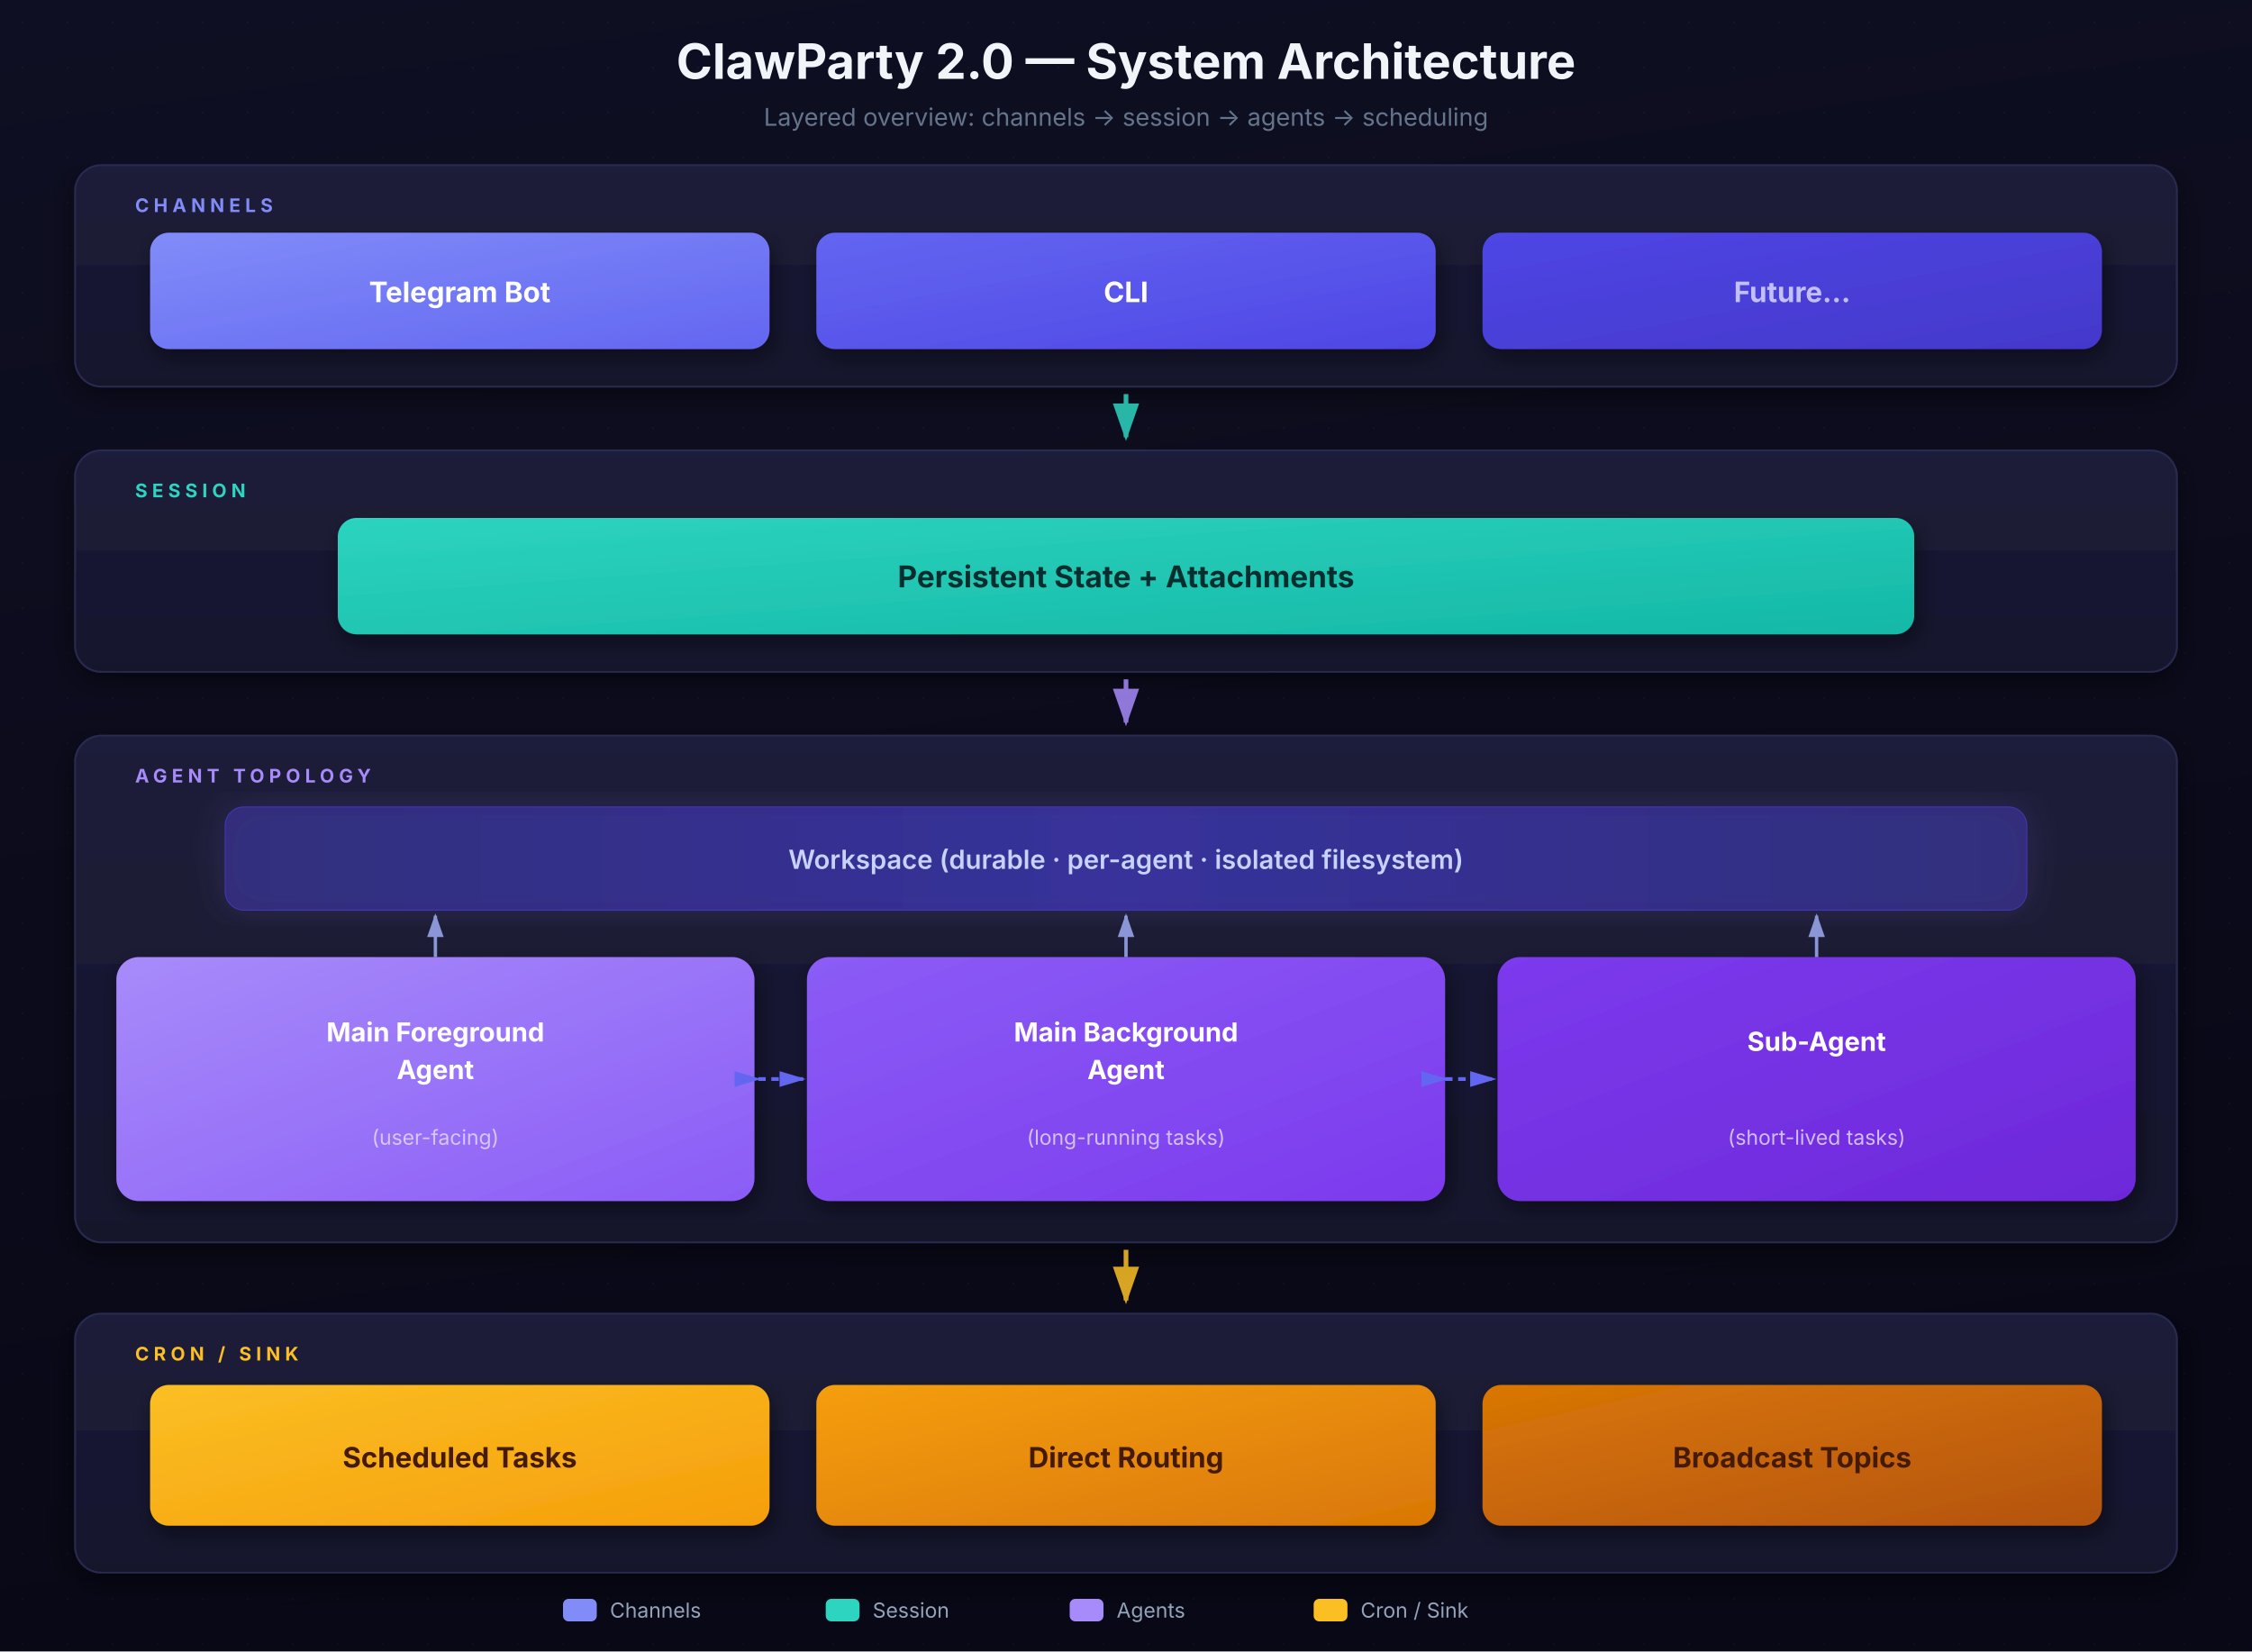
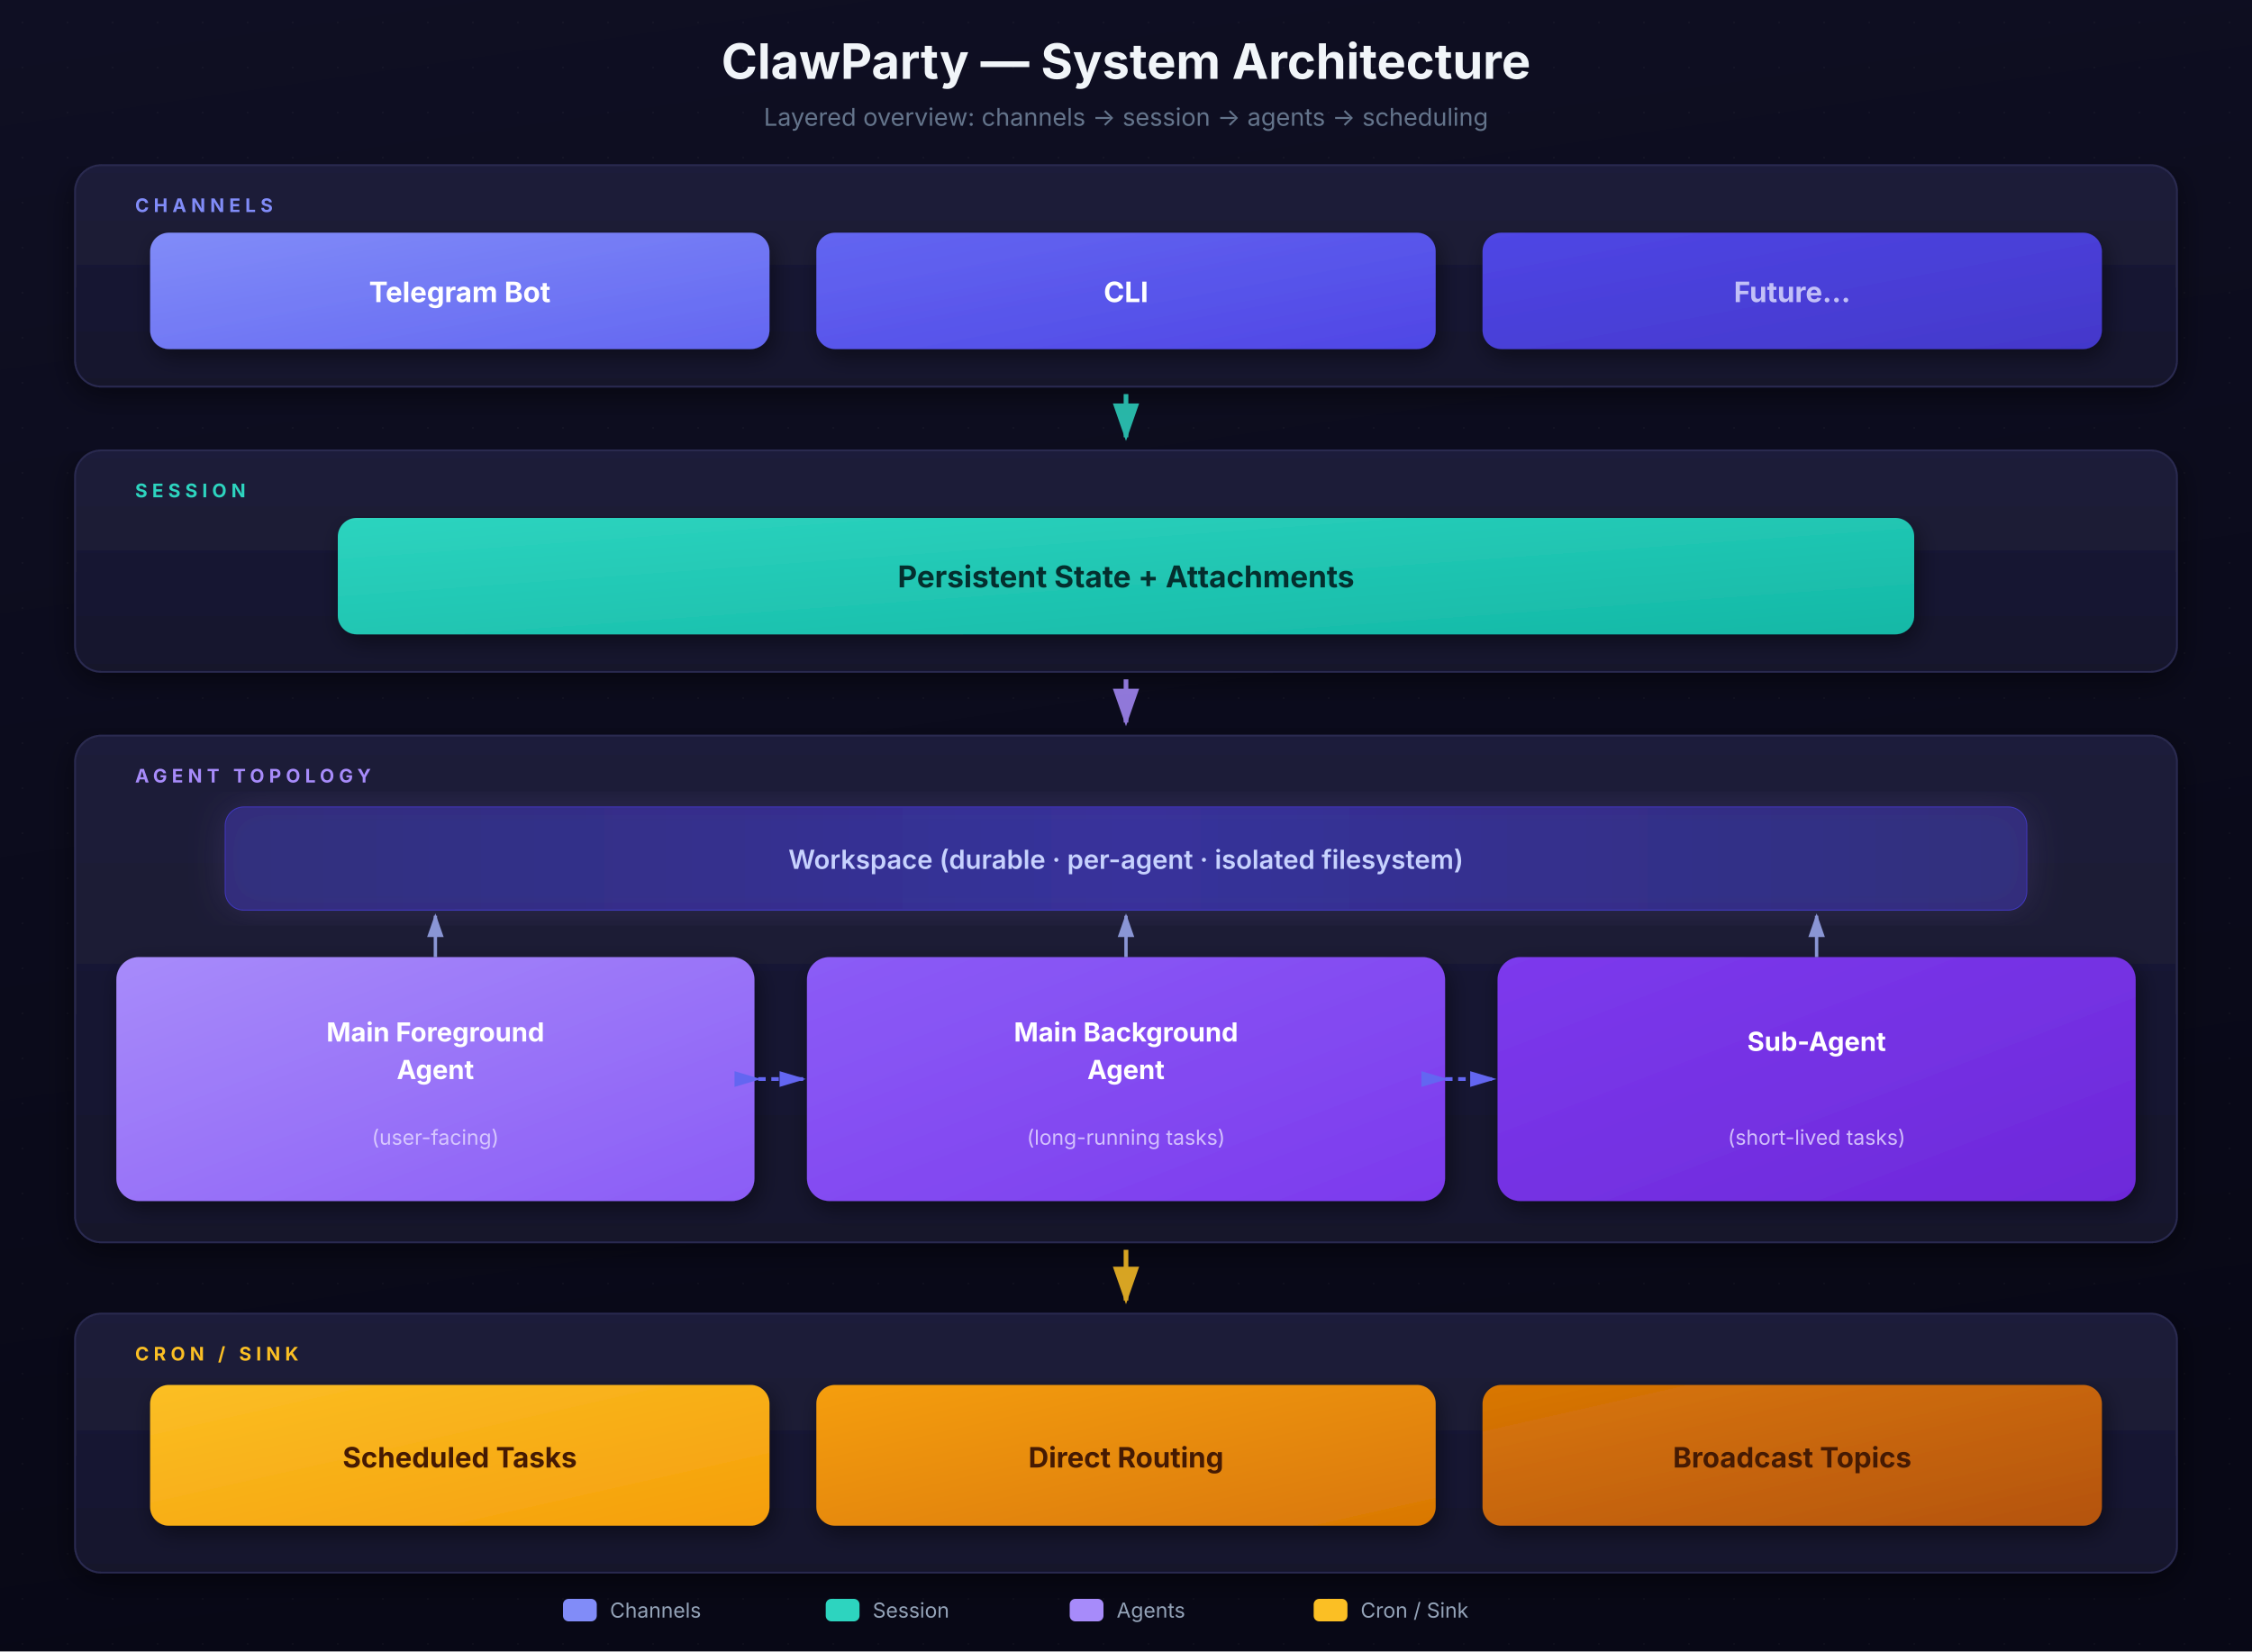
<svg xmlns="http://www.w3.org/2000/svg" viewBox="0 0 1200 880" width="1200" height="880">
  <defs>
    <linearGradient id="bgGrad" x1="0" y1="0" x2="0.2" y2="1">
      <stop offset="0%" stop-color="#0f0f23" />
      <stop offset="100%" stop-color="#080816" />
    </linearGradient>
    <linearGradient id="cardGrad" x1="0" y1="0" x2="0" y2="1">
      <stop offset="0%" stop-color="#1e1e3a" />
      <stop offset="100%" stop-color="#14142c" />
    </linearGradient>
    <linearGradient id="indigoGrad" x1="0" y1="0" x2="1" y2="1">
      <stop offset="0%" stop-color="#818cf8" />
      <stop offset="100%" stop-color="#6366f1" />
    </linearGradient>
    <linearGradient id="indigo2Grad" x1="0" y1="0" x2="1" y2="1">
      <stop offset="0%" stop-color="#6366f1" />
      <stop offset="100%" stop-color="#4f46e5" />
    </linearGradient>
    <linearGradient id="indigo3Grad" x1="0" y1="0" x2="1" y2="1">
      <stop offset="0%" stop-color="#4f46e5" />
      <stop offset="100%" stop-color="#4338ca" />
    </linearGradient>
    <linearGradient id="tealGrad" x1="0" y1="0" x2="1" y2="1">
      <stop offset="0%" stop-color="#2dd4bf" />
      <stop offset="100%" stop-color="#14b8a6" />
    </linearGradient>
    <linearGradient id="purpleGrad" x1="0" y1="0" x2="1" y2="1">
      <stop offset="0%" stop-color="#a78bfa" />
      <stop offset="100%" stop-color="#8b5cf6" />
    </linearGradient>
    <linearGradient id="purple2Grad" x1="0" y1="0" x2="1" y2="1">
      <stop offset="0%" stop-color="#8b5cf6" />
      <stop offset="100%" stop-color="#7c3aed" />
    </linearGradient>
    <linearGradient id="purple3Grad" x1="0" y1="0" x2="1" y2="1">
      <stop offset="0%" stop-color="#7c3aed" />
      <stop offset="100%" stop-color="#6d28d9" />
    </linearGradient>
    <linearGradient id="workspaceGrad" x1="0" y1="0" x2="1" y2="0">
      <stop offset="0%" stop-color="#312e81" />
      <stop offset="50%" stop-color="#3730a3" />
      <stop offset="100%" stop-color="#312e81" />
    </linearGradient>
    <linearGradient id="amberGrad" x1="0" y1="0" x2="1" y2="1">
      <stop offset="0%" stop-color="#fbbf24" />
      <stop offset="100%" stop-color="#f59e0b" />
    </linearGradient>
    <linearGradient id="amber2Grad" x1="0" y1="0" x2="1" y2="1">
      <stop offset="0%" stop-color="#f59e0b" />
      <stop offset="100%" stop-color="#d97706" />
    </linearGradient>
    <linearGradient id="amber3Grad" x1="0" y1="0" x2="1" y2="1">
      <stop offset="0%" stop-color="#d97706" />
      <stop offset="100%" stop-color="#b45309" />
    </linearGradient>
    <filter id="cardShadow" x="-3%" y="-3%" width="108%" height="116%">
      <feDropShadow dx="0" dy="4" stdDeviation="8" flood-color="#000000" flood-opacity="0.5" />
    </filter>
    <filter id="itemShadow" x="-4%" y="-8%" width="112%" height="130%">
      <feDropShadow dx="2" dy="4" stdDeviation="6" flood-color="#000000" flood-opacity="0.45" />
    </filter>
    <filter id="glowIndigo" x="-15%" y="-15%" width="130%" height="130%">
      <feDropShadow dx="0" dy="0" stdDeviation="10" flood-color="#818cf8" flood-opacity="0.15" />
    </filter>
    <filter id="glowTeal" x="-15%" y="-15%" width="130%" height="130%">
      <feDropShadow dx="0" dy="0" stdDeviation="10" flood-color="#2dd4bf" flood-opacity="0.15" />
    </filter>
    <filter id="glowPurple" x="-15%" y="-15%" width="130%" height="130%">
      <feDropShadow dx="0" dy="0" stdDeviation="10" flood-color="#a78bfa" flood-opacity="0.15" />
    </filter>
    <filter id="glowAmber" x="-15%" y="-15%" width="130%" height="130%">
      <feDropShadow dx="0" dy="0" stdDeviation="10" flood-color="#fbbf24" flood-opacity="0.15" />
    </filter>
    <marker id="arrowTeal" viewBox="0 0 10 10" refX="9" refY="5" markerWidth="8" markerHeight="8" orient="auto-start-reverse">
      <path d="M 0 1.5 L 10 5 L 0 8.5 Z" fill="#2dd4bf" />
    </marker>
    <marker id="arrowPurple" viewBox="0 0 10 10" refX="9" refY="5" markerWidth="8" markerHeight="8" orient="auto-start-reverse">
      <path d="M 0 1.5 L 10 5 L 0 8.5 Z" fill="#a78bfa" />
    </marker>
    <marker id="arrowAmber" viewBox="0 0 10 10" refX="9" refY="5" markerWidth="8" markerHeight="8" orient="auto-start-reverse">
      <path d="M 0 1.5 L 10 5 L 0 8.5 Z" fill="#fbbf24" />
    </marker>
    <marker id="arrowLavender" viewBox="0 0 10 10" refX="9" refY="5" markerWidth="7" markerHeight="7" orient="auto-start-reverse">
      <path d="M 0 1.5 L 10 5 L 0 8.5 Z" fill="#a5b4fc" />
    </marker>
    <marker id="arrowIndigo" viewBox="0 0 10 10" refX="9" refY="5" markerWidth="7" markerHeight="7" orient="auto-start-reverse">
      <path d="M 0 2 L 10 5 L 0 8 Z" fill="#6366f1" />
    </marker>
    <marker id="arrowIndigoRev" viewBox="0 0 10 10" refX="1" refY="5" markerWidth="7" markerHeight="7" orient="auto-start-reverse">
      <path d="M 10 2 L 0 5 L 10 8 Z" fill="#6366f1" />
    </marker>
    <pattern id="dotGrid" x="0" y="0" width="24" height="24" patternUnits="userSpaceOnUse">
      <circle cx="12" cy="12" r="0.5" fill="#ffffff" opacity="0.035" />
    </pattern>
  </defs>
  <rect width="1200" height="880" fill="url(#bgGrad)" />
  <rect width="1200" height="880" fill="url(#dotGrid)" />
-   <text x="600" y="42" text-anchor="middle" font-family="'Inter','Segoe UI',system-ui,sans-serif" font-size="26" font-weight="700" fill="#f1f5f9">ClawParty 2.0 — System Architecture</text>
+   <text x="600" y="42" text-anchor="middle" font-family="'Inter','Segoe UI',system-ui,sans-serif" font-size="26" font-weight="700" fill="#f1f5f9">ClawParty — System Architecture</text>
  <text x="600" y="67" text-anchor="middle" font-family="'Inter','Segoe UI',system-ui,sans-serif" font-size="13" fill="#64748b">Layered overview: channels → session → agents → scheduling</text>
  <g filter="url(#cardShadow)">
    <rect x="40" y="88" width="1120" height="118" rx="14" fill="url(#cardGrad)" stroke="#2a2a50" stroke-width="1" />
  </g>
  <text x="72" y="113" font-family="'Inter','Segoe UI',system-ui,sans-serif" font-size="10" font-weight="700" fill="#818cf8" letter-spacing="2.5">CHANNELS</text>
  <g filter="url(#itemShadow)">
    <rect x="80" y="124" width="330" height="62" rx="10" fill="url(#indigoGrad)" />
  </g>
  <text x="245" y="161" text-anchor="middle" font-family="'Inter','Segoe UI',system-ui,sans-serif" font-size="15" font-weight="700" fill="white">Telegram Bot</text>
  <g filter="url(#itemShadow)">
    <rect x="435" y="124" width="330" height="62" rx="10" fill="url(#indigo2Grad)" />
  </g>
  <text x="600" y="161" text-anchor="middle" font-family="'Inter','Segoe UI',system-ui,sans-serif" font-size="15" font-weight="700" fill="white">CLI</text>
  <g filter="url(#itemShadow)">
    <rect x="790" y="124" width="330" height="62" rx="10" fill="url(#indigo3Grad)" />
  </g>
  <text x="955" y="161" text-anchor="middle" font-family="'Inter','Segoe UI',system-ui,sans-serif" font-size="15" font-weight="700" fill="#e0e0ff" opacity="0.8">Future…</text>
  <line x1="600" y1="210" x2="600" y2="233" stroke="#2dd4bf" stroke-width="2.5" marker-end="url(#arrowTeal)" opacity="0.85" />
  <g filter="url(#cardShadow)">
    <rect x="40" y="240" width="1120" height="118" rx="14" fill="url(#cardGrad)" stroke="#2a2a50" stroke-width="1" />
  </g>
  <text x="72" y="265" font-family="'Inter','Segoe UI',system-ui,sans-serif" font-size="10" font-weight="700" fill="#2dd4bf" letter-spacing="2.5">SESSION</text>
  <g filter="url(#itemShadow)">
    <rect x="180" y="276" width="840" height="62" rx="10" fill="url(#tealGrad)" />
  </g>
  <text x="600" y="313" text-anchor="middle" font-family="'Inter','Segoe UI',system-ui,sans-serif" font-size="16" font-weight="700" fill="#042f2e">Persistent State + Attachments</text>
  <line x1="600" y1="362" x2="600" y2="385" stroke="#a78bfa" stroke-width="2.5" marker-end="url(#arrowPurple)" opacity="0.85" />
  <g filter="url(#cardShadow)">
    <rect x="40" y="392" width="1120" height="270" rx="14" fill="url(#cardGrad)" stroke="#2a2a50" stroke-width="1" />
  </g>
  <text x="72" y="417" font-family="'Inter','Segoe UI',system-ui,sans-serif" font-size="10" font-weight="700" fill="#a78bfa" letter-spacing="2.5">AGENT TOPOLOGY</text>
  <g filter="url(#glowPurple)">
    <rect x="120" y="430" width="960" height="55" rx="10" fill="url(#workspaceGrad)" stroke="#4338ca" stroke-width="0.5" opacity="0.9" />
  </g>
  <text x="600" y="463" text-anchor="middle" font-family="'Inter','Segoe UI',system-ui,sans-serif" font-size="14" font-weight="600" fill="#c7d2fe">Workspace  (durable · per-agent · isolated filesystem)</text>
  <g filter="url(#itemShadow)">
    <rect x="62" y="510" width="340" height="130" rx="12" fill="url(#purpleGrad)" />
  </g>
  <text x="232" y="555" text-anchor="middle" font-family="'Inter','Segoe UI',system-ui,sans-serif" font-size="14" font-weight="700" fill="white">Main Foreground</text>
  <text x="232" y="575" text-anchor="middle" font-family="'Inter','Segoe UI',system-ui,sans-serif" font-size="14" font-weight="700" fill="white">Agent</text>
  <text x="232" y="610" text-anchor="middle" font-family="'Inter','Segoe UI',system-ui,sans-serif" font-size="11" fill="#e2d6ff" opacity="0.85">(user-facing)</text>
  <g filter="url(#itemShadow)">
    <rect x="430" y="510" width="340" height="130" rx="12" fill="url(#purple2Grad)" />
  </g>
  <text x="600" y="555" text-anchor="middle" font-family="'Inter','Segoe UI',system-ui,sans-serif" font-size="14" font-weight="700" fill="white">Main Background</text>
  <text x="600" y="575" text-anchor="middle" font-family="'Inter','Segoe UI',system-ui,sans-serif" font-size="14" font-weight="700" fill="white">Agent</text>
  <text x="600" y="610" text-anchor="middle" font-family="'Inter','Segoe UI',system-ui,sans-serif" font-size="11" fill="#e2d6ff" opacity="0.85">(long-running tasks)</text>
  <g filter="url(#itemShadow)">
    <rect x="798" y="510" width="340" height="130" rx="12" fill="url(#purple3Grad)" />
  </g>
  <text x="968" y="560" text-anchor="middle" font-family="'Inter','Segoe UI',system-ui,sans-serif" font-size="14" font-weight="700" fill="white">Sub-Agent</text>
  <text x="968" y="610" text-anchor="middle" font-family="'Inter','Segoe UI',system-ui,sans-serif" font-size="11" fill="#e2d6ff" opacity="0.85">(short-lived tasks)</text>
  <line x1="232" y1="510" x2="232" y2="488" stroke="#a5b4fc" stroke-width="1.8" marker-end="url(#arrowLavender)" opacity="0.8" />
  <line x1="600" y1="510" x2="600" y2="488" stroke="#a5b4fc" stroke-width="1.8" marker-end="url(#arrowLavender)" opacity="0.8" />
  <line x1="968" y1="510" x2="968" y2="488" stroke="#a5b4fc" stroke-width="1.8" marker-end="url(#arrowLavender)" opacity="0.8" />
  <line x1="404" y1="575" x2="428" y2="575" stroke="#6366f1" stroke-width="2" stroke-dasharray="4,3" marker-start="url(#arrowIndigoRev)" marker-end="url(#arrowIndigo)" />
  <line x1="770" y1="575" x2="796" y2="575" stroke="#6366f1" stroke-width="2" stroke-dasharray="4,3" marker-start="url(#arrowIndigoRev)" marker-end="url(#arrowIndigo)" />
  <line x1="600" y1="666" x2="600" y2="693" stroke="#fbbf24" stroke-width="2.5" marker-end="url(#arrowAmber)" opacity="0.85" />
  <g filter="url(#cardShadow)">
    <rect x="40" y="700" width="1120" height="138" rx="14" fill="url(#cardGrad)" stroke="#2a2a50" stroke-width="1" />
  </g>
  <text x="72" y="725" font-family="'Inter','Segoe UI',system-ui,sans-serif" font-size="10" font-weight="700" fill="#fbbf24" letter-spacing="2.5">CRON / SINK</text>
  <g filter="url(#itemShadow)">
    <rect x="80" y="738" width="330" height="75" rx="10" fill="url(#amberGrad)" />
  </g>
  <text x="245" y="782" text-anchor="middle" font-family="'Inter','Segoe UI',system-ui,sans-serif" font-size="15" font-weight="700" fill="#451a03">Scheduled Tasks</text>
  <g filter="url(#itemShadow)">
    <rect x="435" y="738" width="330" height="75" rx="10" fill="url(#amber2Grad)" />
  </g>
  <text x="600" y="782" text-anchor="middle" font-family="'Inter','Segoe UI',system-ui,sans-serif" font-size="15" font-weight="700" fill="#451a03">Direct Routing</text>
  <g filter="url(#itemShadow)">
    <rect x="790" y="738" width="330" height="75" rx="10" fill="url(#amber3Grad)" />
  </g>
  <text x="955" y="782" text-anchor="middle" font-family="'Inter','Segoe UI',system-ui,sans-serif" font-size="15" font-weight="700" fill="#451a03">Broadcast Topics</text>
  <rect x="300" y="852" width="18" height="12" rx="3" fill="#818cf8" />
  <text x="325" y="862" font-family="'Inter','Segoe UI',system-ui,sans-serif" font-size="11" fill="#94a3b8">Channels</text>
  <rect x="440" y="852" width="18" height="12" rx="3" fill="#2dd4bf" />
  <text x="465" y="862" font-family="'Inter','Segoe UI',system-ui,sans-serif" font-size="11" fill="#94a3b8">Session</text>
  <rect x="570" y="852" width="18" height="12" rx="3" fill="#a78bfa" />
  <text x="595" y="862" font-family="'Inter','Segoe UI',system-ui,sans-serif" font-size="11" fill="#94a3b8">Agents</text>
  <rect x="700" y="852" width="18" height="12" rx="3" fill="#fbbf24" />
  <text x="725" y="862" font-family="'Inter','Segoe UI',system-ui,sans-serif" font-size="11" fill="#94a3b8">Cron / Sink</text>
</svg>
